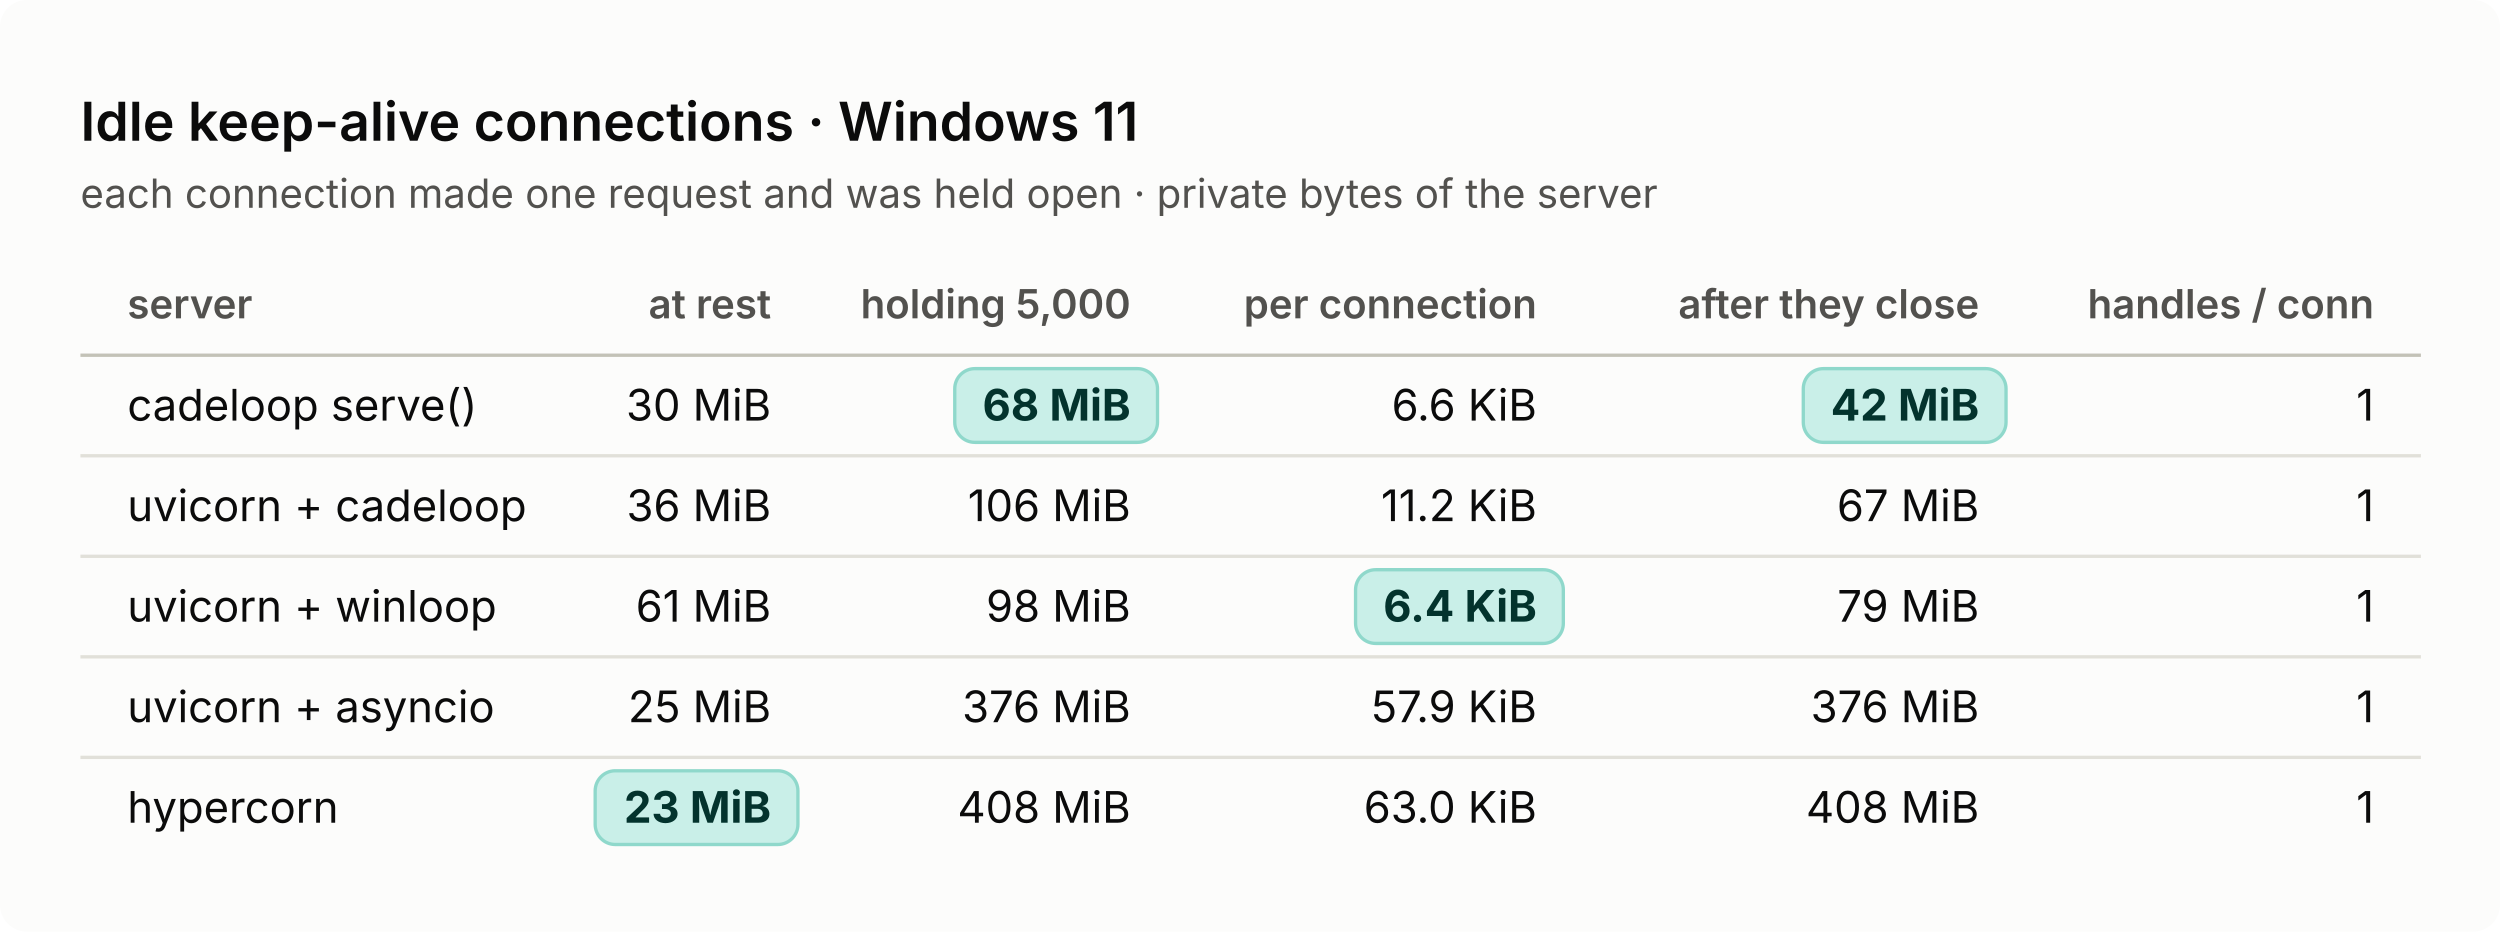
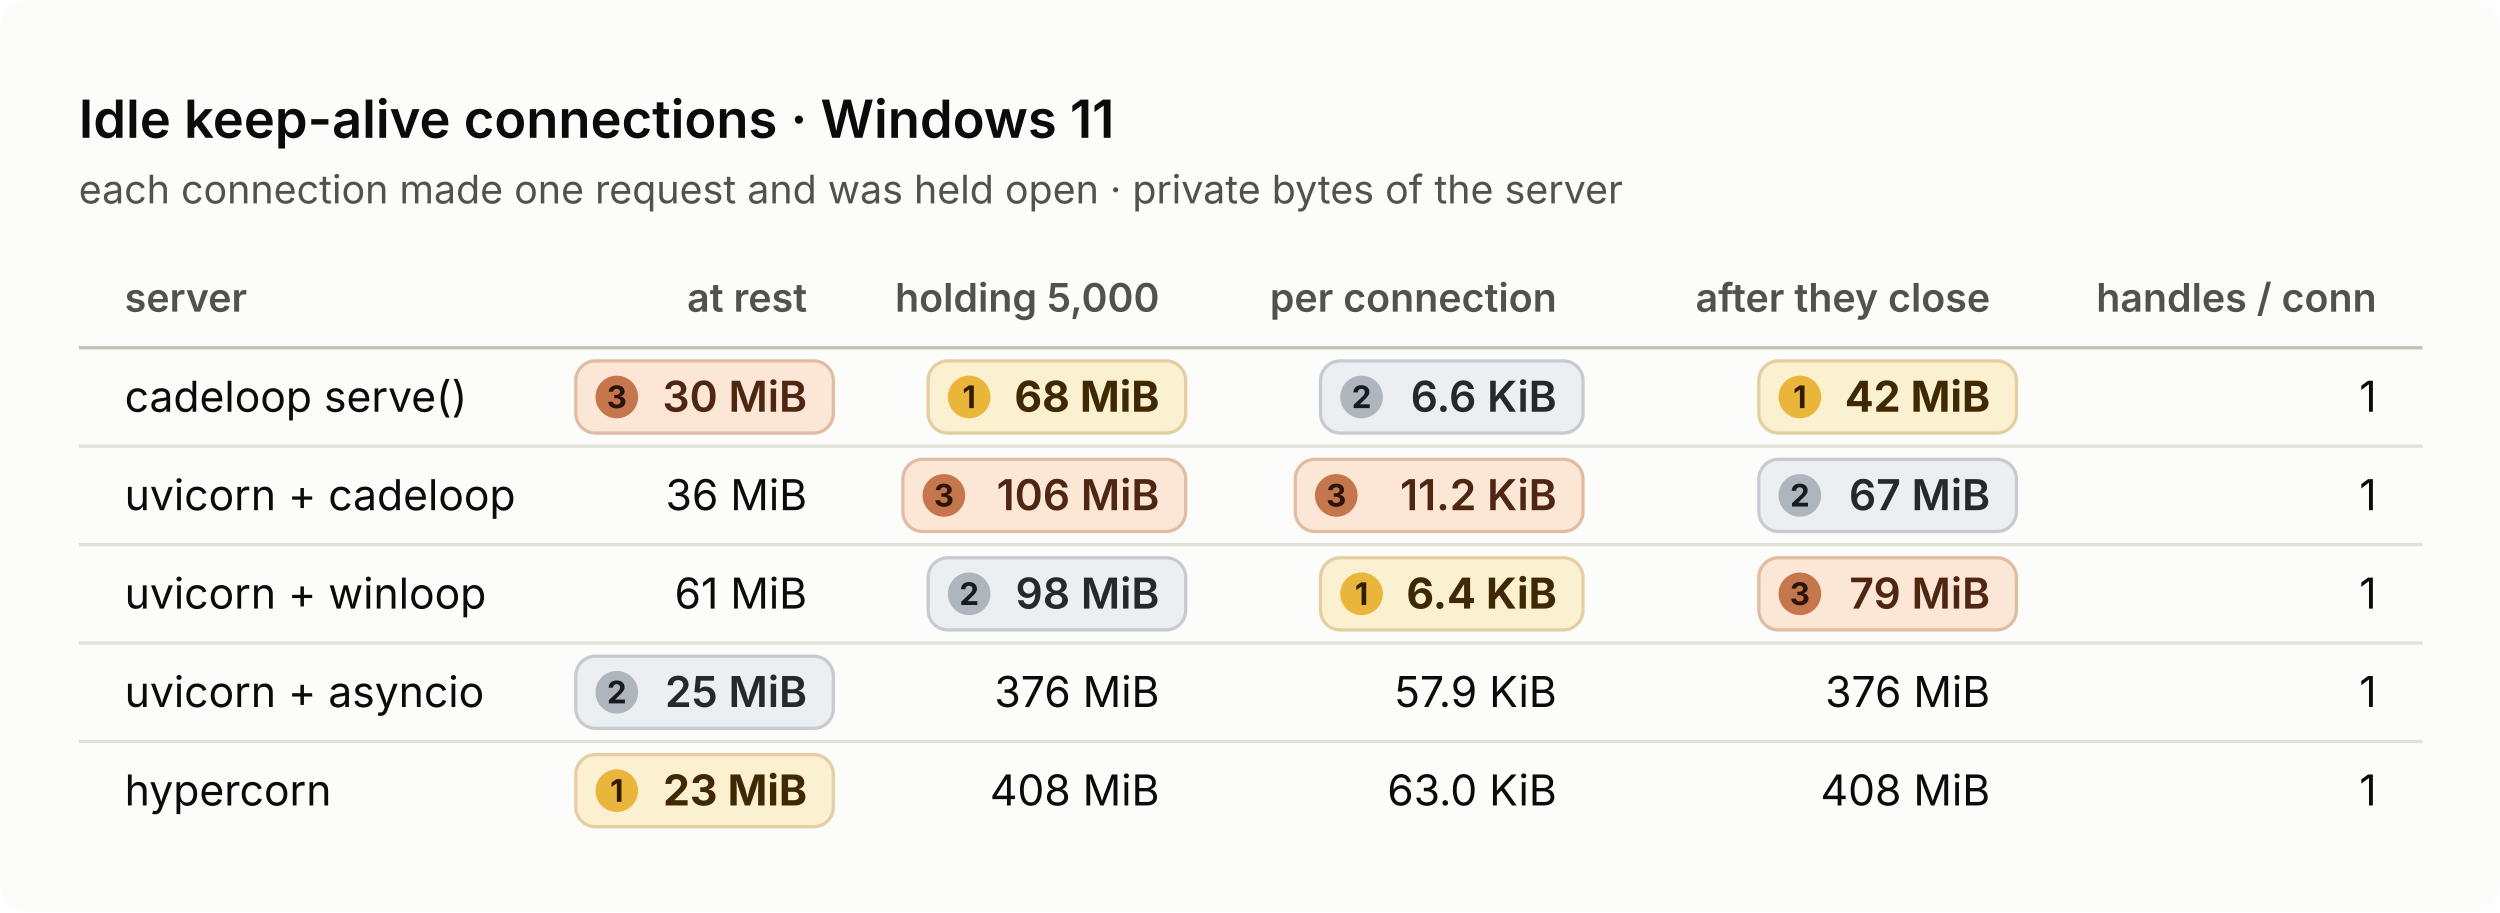
- <svg xmlns="http://www.w3.org/2000/svg" viewBox="0 0 746 278" width="746" height="278" font-family="system-ui, -apple-system, 'Segoe UI', sans-serif">
-   <rect width="746" height="278" fill="#fcfcfb" rx="8" />
+ <svg xmlns="http://www.w3.org/2000/svg" viewBox="0 0 762 278" width="762" height="278" font-family="system-ui, -apple-system, 'Segoe UI', sans-serif">
+   <rect width="762" height="278" fill="#fcfcfb" rx="8" />
  <text x="24" y="42" font-size="16" font-weight="600" fill="#0b0b0b">Idle keep-alive connections · Windows 11</text>
  <text x="24" y="62" font-size="12" fill="#52514e">each connection made one request and was held open · private bytes of the server</text>
  <text x="38.0" y="95.0" font-size="12" font-weight="600" fill="#52514e">server</text>
-   <text x="230.1" y="95.0" font-size="12" font-weight="600" text-anchor="end" fill="#52514e">at rest</text>
-   <text x="337.4" y="95.0" font-size="12" font-weight="600" text-anchor="end" fill="#52514e">holding 5,000</text>
-   <text x="458.6" y="95.0" font-size="12" font-weight="600" text-anchor="end" fill="#52514e">per connection</text>
-   <text x="590.6" y="95.0" font-size="12" font-weight="600" text-anchor="end" fill="#52514e">after they close</text>
-   <text x="708.4" y="95.0" font-size="12" font-weight="600" text-anchor="end" fill="#52514e">handles / conn</text>
-   <line x1="24" y1="106.0" x2="722.4" y2="106.0" stroke="#c3c2b7" stroke-width="1" />
+   <text x="246.0" y="95.0" font-size="12" font-weight="600" text-anchor="end" fill="#52514e">at rest</text>
+   <text x="353.4" y="95.0" font-size="12" font-weight="600" text-anchor="end" fill="#52514e">holding 5,000</text>
+   <text x="474.5" y="95.0" font-size="12" font-weight="600" text-anchor="end" fill="#52514e">per connection</text>
+   <text x="606.6" y="95.0" font-size="12" font-weight="600" text-anchor="end" fill="#52514e">after they close</text>
+   <text x="724.4" y="95.0" font-size="12" font-weight="600" text-anchor="end" fill="#52514e">handles / conn</text>
+   <line x1="24" y1="106.0" x2="738.4" y2="106.0" stroke="#c3c2b7" stroke-width="1" />
  <text x="38.0" y="125.5" font-size="13" fill="#0b0b0b">cadeloop serve()</text>
-   <text x="230.1" y="125.5" font-size="13" text-anchor="end" fill="#0b0b0b">30 MiB</text>
-   <rect x="284.9" y="110.0" width="60.5" height="22" rx="6" fill="#c9efe8" stroke="#8fd8cb" stroke-width="1" />
-   <text x="337.4" y="125.5" font-size="13" text-anchor="end" font-weight="700" fill="#03332d">68 MiB</text>
-   <text x="458.6" y="125.5" font-size="13" text-anchor="end" fill="#0b0b0b">6.6 KiB</text>
-   <rect x="538.1" y="110.0" width="60.5" height="22" rx="6" fill="#c9efe8" stroke="#8fd8cb" stroke-width="1" />
-   <text x="590.6" y="125.5" font-size="13" text-anchor="end" font-weight="700" fill="#03332d">42 MiB</text>
-   <text x="708.4" y="125.5" font-size="13" text-anchor="end" fill="#0b0b0b">1</text>
-   <line x1="24" y1="136.0" x2="722.4" y2="136.0" stroke="#e1e0d9" stroke-width="1" />
+   <rect x="175.5" y="110.0" width="78.5" height="22" rx="6" fill="#fce7d6" stroke="#e0bca2" stroke-width="1" />
+   <circle cx="188.0" cy="121.0" r="6.5" fill="#c6764d" />
+   <text x="188.0" y="124.4" font-size="9.5" font-weight="700" text-anchor="middle" fill="#2a140c">3</text>
+   <text x="246.0" y="125.5" font-size="13" text-anchor="end" font-weight="600" fill="#4f2611">30 MiB</text>
+   <rect x="282.9" y="110.0" width="78.5" height="22" rx="6" fill="#fbf0cf" stroke="#e3cfa1" stroke-width="1" />
+   <circle cx="295.4" cy="121.0" r="6.5" fill="#eab53b" />
+   <text x="295.4" y="124.4" font-size="9.5" font-weight="700" text-anchor="middle" fill="#311d03">1</text>
+   <text x="353.4" y="125.5" font-size="13" text-anchor="end" font-weight="700" fill="#3f2903">68 MiB</text>
+   <rect x="402.5" y="110.0" width="80.0" height="22" rx="6" fill="#eceff2" stroke="#c7cbd0" stroke-width="1" />
+   <circle cx="415.0" cy="121.0" r="6.5" fill="#afb5bc" />
+   <text x="415.0" y="124.4" font-size="9.5" font-weight="700" text-anchor="middle" fill="#171b1f">2</text>
+   <text x="474.5" y="125.5" font-size="13" text-anchor="end" font-weight="600" fill="#25292e">6.6 KiB</text>
+   <rect x="536.1" y="110.0" width="78.5" height="22" rx="6" fill="#fbf0cf" stroke="#e3cfa1" stroke-width="1" />
+   <circle cx="548.6" cy="121.0" r="6.5" fill="#eab53b" />
+   <text x="548.6" y="124.4" font-size="9.5" font-weight="700" text-anchor="middle" fill="#311d03">1</text>
+   <text x="606.6" y="125.5" font-size="13" text-anchor="end" font-weight="700" fill="#3f2903">42 MiB</text>
+   <text x="724.4" y="125.5" font-size="13" text-anchor="end" fill="#0b0b0b">1</text>
+   <line x1="24" y1="136.0" x2="738.4" y2="136.0" stroke="#e1e0d9" stroke-width="1" />
  <text x="38.0" y="155.5" font-size="13" fill="#0b0b0b">uvicorn + cadeloop</text>
-   <text x="230.1" y="155.5" font-size="13" text-anchor="end" fill="#0b0b0b">36 MiB</text>
-   <text x="337.4" y="155.5" font-size="13" text-anchor="end" fill="#0b0b0b">106 MiB</text>
-   <text x="458.6" y="155.5" font-size="13" text-anchor="end" fill="#0b0b0b">11.2 KiB</text>
-   <text x="590.6" y="155.5" font-size="13" text-anchor="end" fill="#0b0b0b">67 MiB</text>
-   <text x="708.4" y="155.5" font-size="13" text-anchor="end" fill="#0b0b0b">1</text>
-   <line x1="24" y1="166.0" x2="722.4" y2="166.0" stroke="#e1e0d9" stroke-width="1" />
+   <text x="246.0" y="155.5" font-size="13" text-anchor="end" fill="#0b0b0b">36 MiB</text>
+   <rect x="275.2" y="140.0" width="86.2" height="22" rx="6" fill="#fce7d6" stroke="#e0bca2" stroke-width="1" />
+   <circle cx="287.7" cy="151.0" r="6.5" fill="#c6764d" />
+   <text x="287.7" y="154.4" font-size="9.5" font-weight="700" text-anchor="middle" fill="#2a140c">3</text>
+   <text x="353.4" y="155.5" font-size="13" text-anchor="end" font-weight="600" fill="#4f2611">106 MiB</text>
+   <rect x="394.8" y="140.0" width="87.7" height="22" rx="6" fill="#fce7d6" stroke="#e0bca2" stroke-width="1" />
+   <circle cx="407.3" cy="151.0" r="6.5" fill="#c6764d" />
+   <text x="407.3" y="154.4" font-size="9.5" font-weight="700" text-anchor="middle" fill="#2a140c">3</text>
+   <text x="474.5" y="155.5" font-size="13" text-anchor="end" font-weight="600" fill="#4f2611">11.2 KiB</text>
+   <rect x="536.1" y="140.0" width="78.5" height="22" rx="6" fill="#eceff2" stroke="#c7cbd0" stroke-width="1" />
+   <circle cx="548.6" cy="151.0" r="6.5" fill="#afb5bc" />
+   <text x="548.6" y="154.4" font-size="9.5" font-weight="700" text-anchor="middle" fill="#171b1f">2</text>
+   <text x="606.6" y="155.5" font-size="13" text-anchor="end" font-weight="600" fill="#25292e">67 MiB</text>
+   <text x="724.4" y="155.5" font-size="13" text-anchor="end" fill="#0b0b0b">1</text>
+   <line x1="24" y1="166.0" x2="738.4" y2="166.0" stroke="#e1e0d9" stroke-width="1" />
  <text x="38.0" y="185.5" font-size="13" fill="#0b0b0b">uvicorn + winloop</text>
-   <text x="230.1" y="185.5" font-size="13" text-anchor="end" fill="#0b0b0b">61 MiB</text>
-   <text x="337.4" y="185.5" font-size="13" text-anchor="end" fill="#0b0b0b">98 MiB</text>
-   <rect x="404.5" y="170.0" width="62.0" height="22" rx="6" fill="#c9efe8" stroke="#8fd8cb" stroke-width="1" />
-   <text x="458.6" y="185.5" font-size="13" text-anchor="end" font-weight="700" fill="#03332d">6.4 KiB</text>
-   <text x="590.6" y="185.5" font-size="13" text-anchor="end" fill="#0b0b0b">79 MiB</text>
-   <text x="708.4" y="185.5" font-size="13" text-anchor="end" fill="#0b0b0b">1</text>
-   <line x1="24" y1="196.0" x2="722.4" y2="196.0" stroke="#e1e0d9" stroke-width="1" />
+   <text x="246.0" y="185.5" font-size="13" text-anchor="end" fill="#0b0b0b">61 MiB</text>
+   <rect x="282.9" y="170.0" width="78.5" height="22" rx="6" fill="#eceff2" stroke="#c7cbd0" stroke-width="1" />
+   <circle cx="295.4" cy="181.0" r="6.5" fill="#afb5bc" />
+   <text x="295.4" y="184.4" font-size="9.5" font-weight="700" text-anchor="middle" fill="#171b1f">2</text>
+   <text x="353.4" y="185.5" font-size="13" text-anchor="end" font-weight="600" fill="#25292e">98 MiB</text>
+   <rect x="402.5" y="170.0" width="80.0" height="22" rx="6" fill="#fbf0cf" stroke="#e3cfa1" stroke-width="1" />
+   <circle cx="415.0" cy="181.0" r="6.5" fill="#eab53b" />
+   <text x="415.0" y="184.4" font-size="9.5" font-weight="700" text-anchor="middle" fill="#311d03">1</text>
+   <text x="474.5" y="185.5" font-size="13" text-anchor="end" font-weight="700" fill="#3f2903">6.4 KiB</text>
+   <rect x="536.1" y="170.0" width="78.5" height="22" rx="6" fill="#fce7d6" stroke="#e0bca2" stroke-width="1" />
+   <circle cx="548.6" cy="181.0" r="6.5" fill="#c6764d" />
+   <text x="548.6" y="184.4" font-size="9.5" font-weight="700" text-anchor="middle" fill="#2a140c">3</text>
+   <text x="606.6" y="185.5" font-size="13" text-anchor="end" font-weight="600" fill="#4f2611">79 MiB</text>
+   <text x="724.4" y="185.5" font-size="13" text-anchor="end" fill="#0b0b0b">1</text>
+   <line x1="24" y1="196.0" x2="738.4" y2="196.0" stroke="#e1e0d9" stroke-width="1" />
  <text x="38.0" y="215.5" font-size="13" fill="#0b0b0b">uvicorn + asyncio</text>
-   <text x="230.1" y="215.5" font-size="13" text-anchor="end" fill="#0b0b0b">25 MiB</text>
-   <text x="337.4" y="215.5" font-size="13" text-anchor="end" fill="#0b0b0b">376 MiB</text>
-   <text x="458.6" y="215.5" font-size="13" text-anchor="end" fill="#0b0b0b">57.9 KiB</text>
-   <text x="590.6" y="215.5" font-size="13" text-anchor="end" fill="#0b0b0b">376 MiB</text>
-   <text x="708.4" y="215.5" font-size="13" text-anchor="end" fill="#0b0b0b">1</text>
-   <line x1="24" y1="226.0" x2="722.4" y2="226.0" stroke="#e1e0d9" stroke-width="1" />
+   <rect x="175.5" y="200.0" width="78.5" height="22" rx="6" fill="#eceff2" stroke="#c7cbd0" stroke-width="1" />
+   <circle cx="188.0" cy="211.0" r="6.5" fill="#afb5bc" />
+   <text x="188.0" y="214.4" font-size="9.5" font-weight="700" text-anchor="middle" fill="#171b1f">2</text>
+   <text x="246.0" y="215.5" font-size="13" text-anchor="end" font-weight="600" fill="#25292e">25 MiB</text>
+   <text x="353.4" y="215.5" font-size="13" text-anchor="end" fill="#0b0b0b">376 MiB</text>
+   <text x="474.5" y="215.5" font-size="13" text-anchor="end" fill="#0b0b0b">57.9 KiB</text>
+   <text x="606.6" y="215.5" font-size="13" text-anchor="end" fill="#0b0b0b">376 MiB</text>
+   <text x="724.4" y="215.5" font-size="13" text-anchor="end" fill="#0b0b0b">1</text>
+   <line x1="24" y1="226.0" x2="738.4" y2="226.0" stroke="#e1e0d9" stroke-width="1" />
  <text x="38.0" y="245.5" font-size="13" fill="#0b0b0b">hypercorn</text>
-   <rect x="177.6" y="230.0" width="60.5" height="22" rx="6" fill="#c9efe8" stroke="#8fd8cb" stroke-width="1" />
-   <text x="230.1" y="245.5" font-size="13" text-anchor="end" font-weight="700" fill="#03332d">23 MiB</text>
-   <text x="337.4" y="245.5" font-size="13" text-anchor="end" fill="#0b0b0b">408 MiB</text>
-   <text x="458.6" y="245.5" font-size="13" text-anchor="end" fill="#0b0b0b">63.0 KiB</text>
-   <text x="590.6" y="245.5" font-size="13" text-anchor="end" fill="#0b0b0b">408 MiB</text>
-   <text x="708.4" y="245.5" font-size="13" text-anchor="end" fill="#0b0b0b">1</text>
+   <rect x="175.5" y="230.0" width="78.5" height="22" rx="6" fill="#fbf0cf" stroke="#e3cfa1" stroke-width="1" />
+   <circle cx="188.0" cy="241.0" r="6.5" fill="#eab53b" />
+   <text x="188.0" y="244.4" font-size="9.5" font-weight="700" text-anchor="middle" fill="#311d03">1</text>
+   <text x="246.0" y="245.5" font-size="13" text-anchor="end" font-weight="700" fill="#3f2903">23 MiB</text>
+   <text x="353.4" y="245.5" font-size="13" text-anchor="end" fill="#0b0b0b">408 MiB</text>
+   <text x="474.5" y="245.5" font-size="13" text-anchor="end" fill="#0b0b0b">63.0 KiB</text>
+   <text x="606.6" y="245.5" font-size="13" text-anchor="end" fill="#0b0b0b">408 MiB</text>
+   <text x="724.4" y="245.5" font-size="13" text-anchor="end" fill="#0b0b0b">1</text>
</svg>
